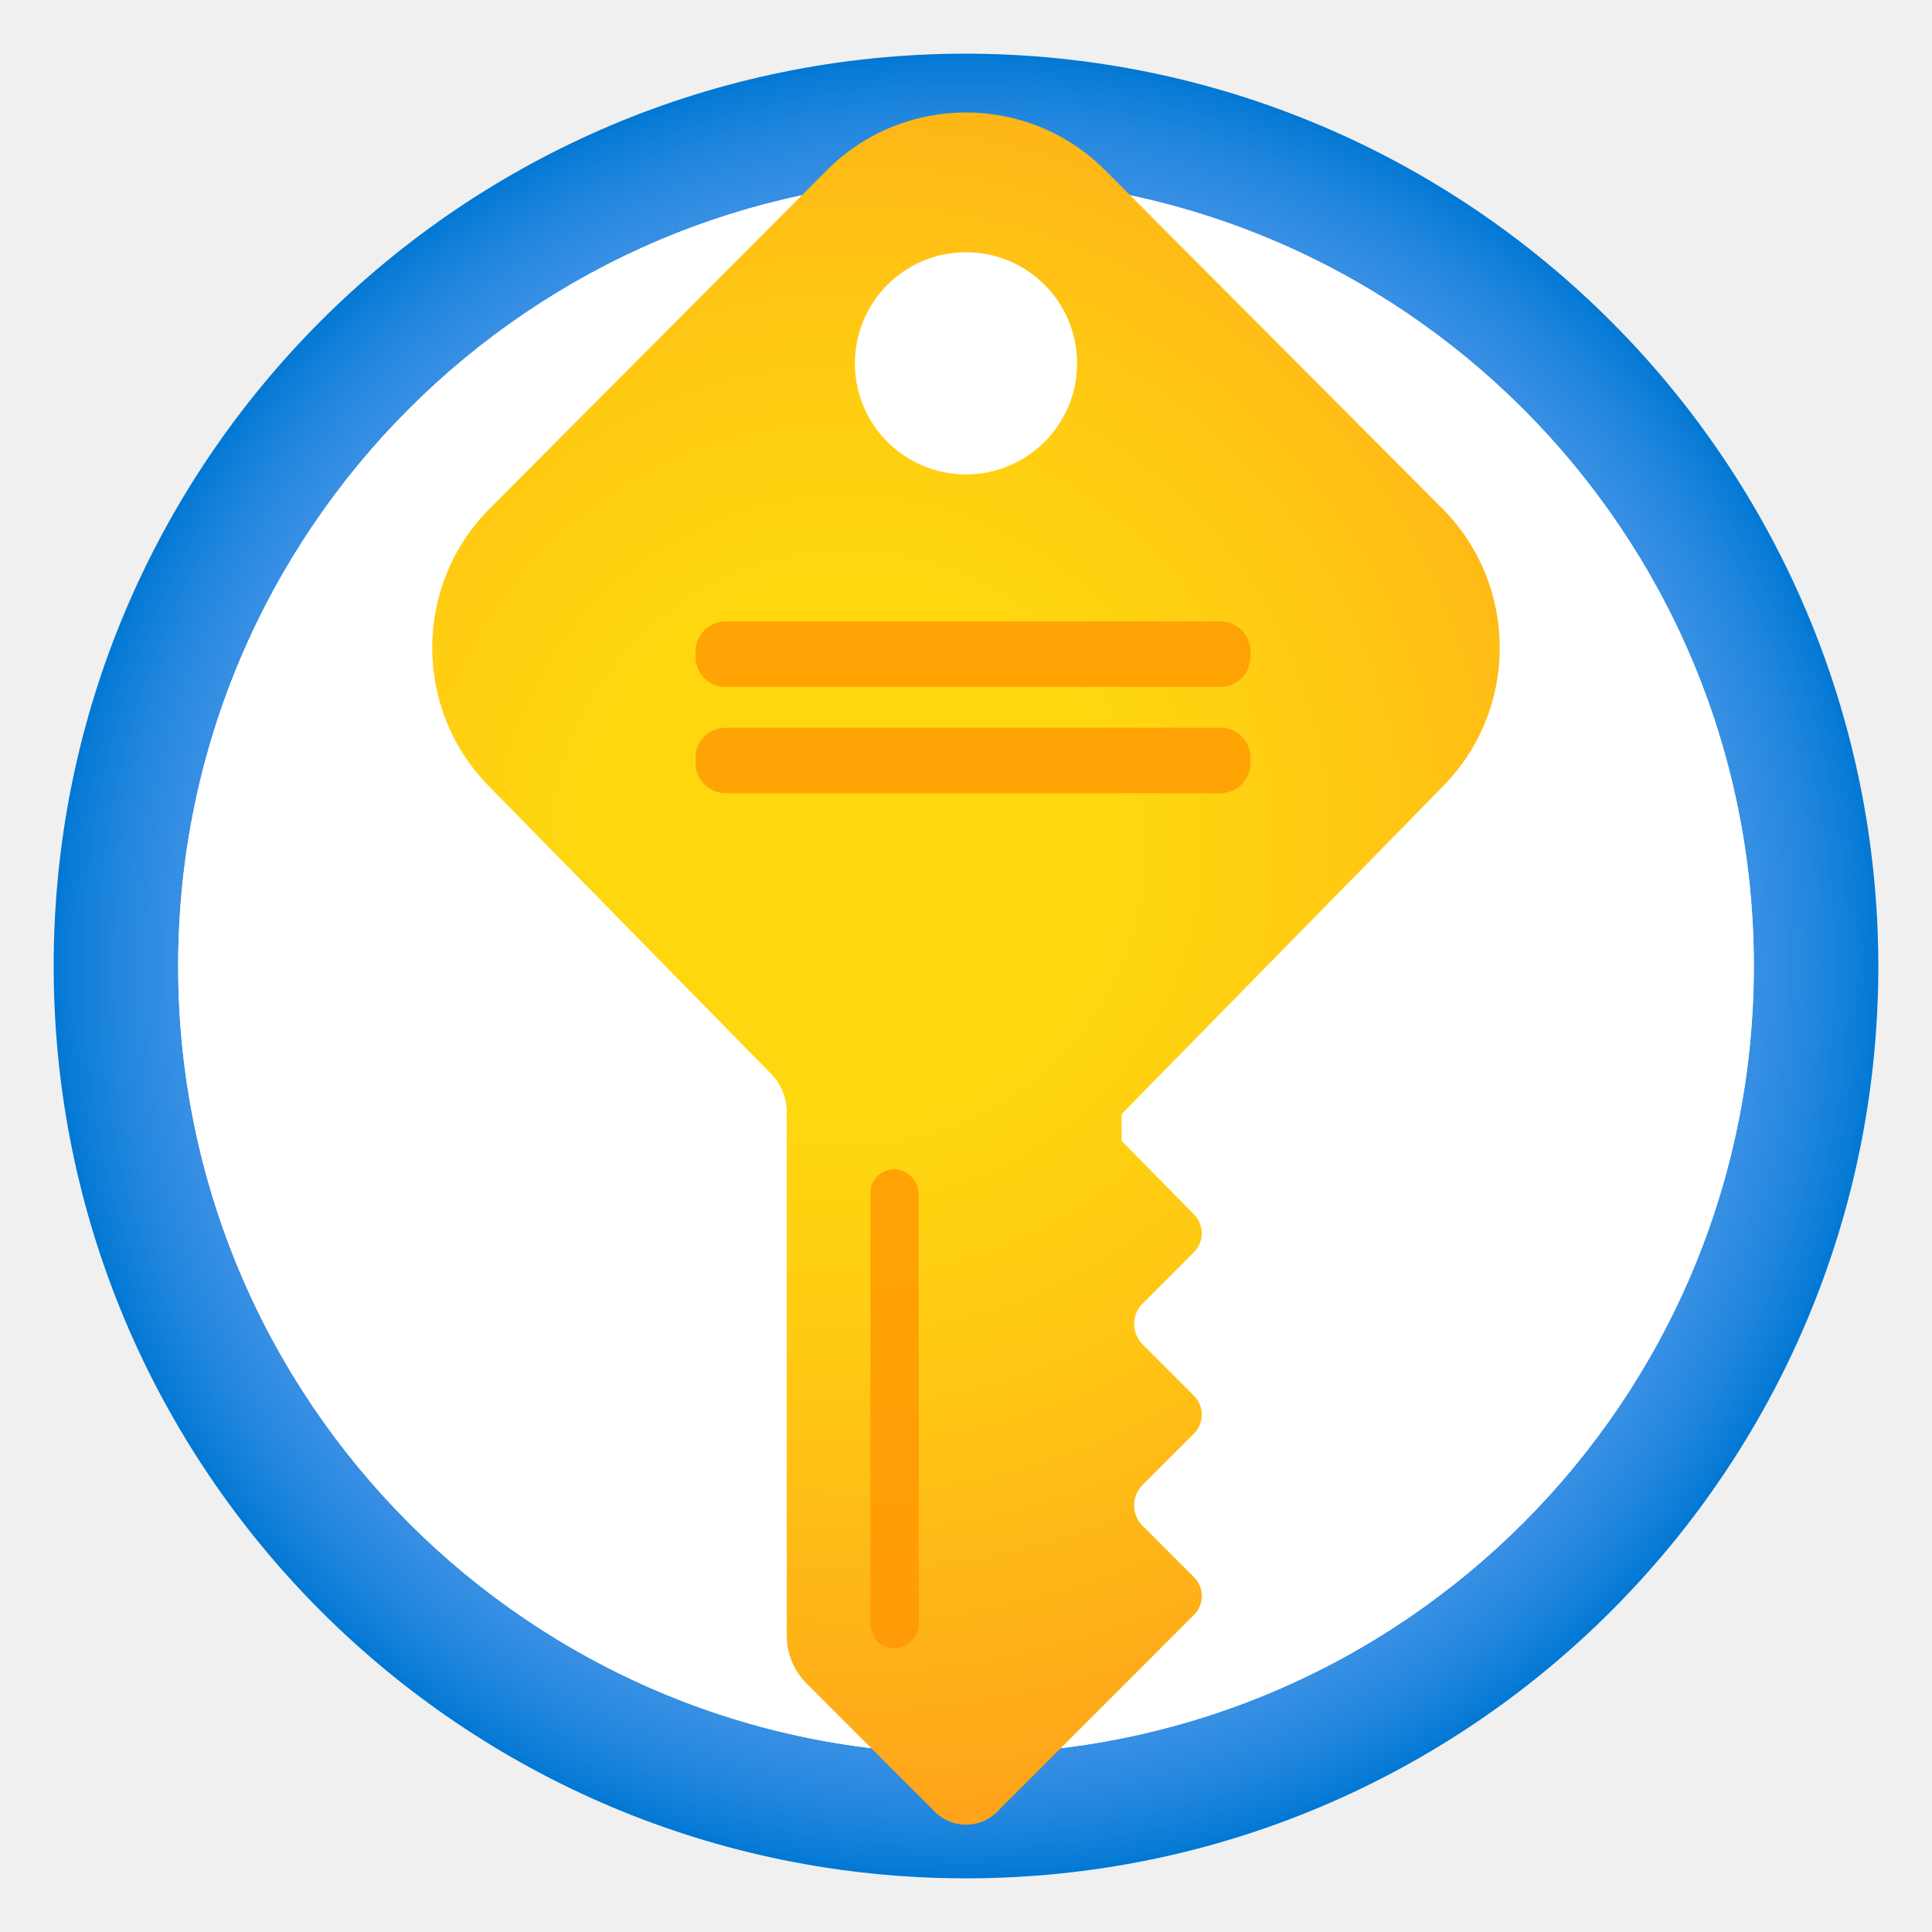
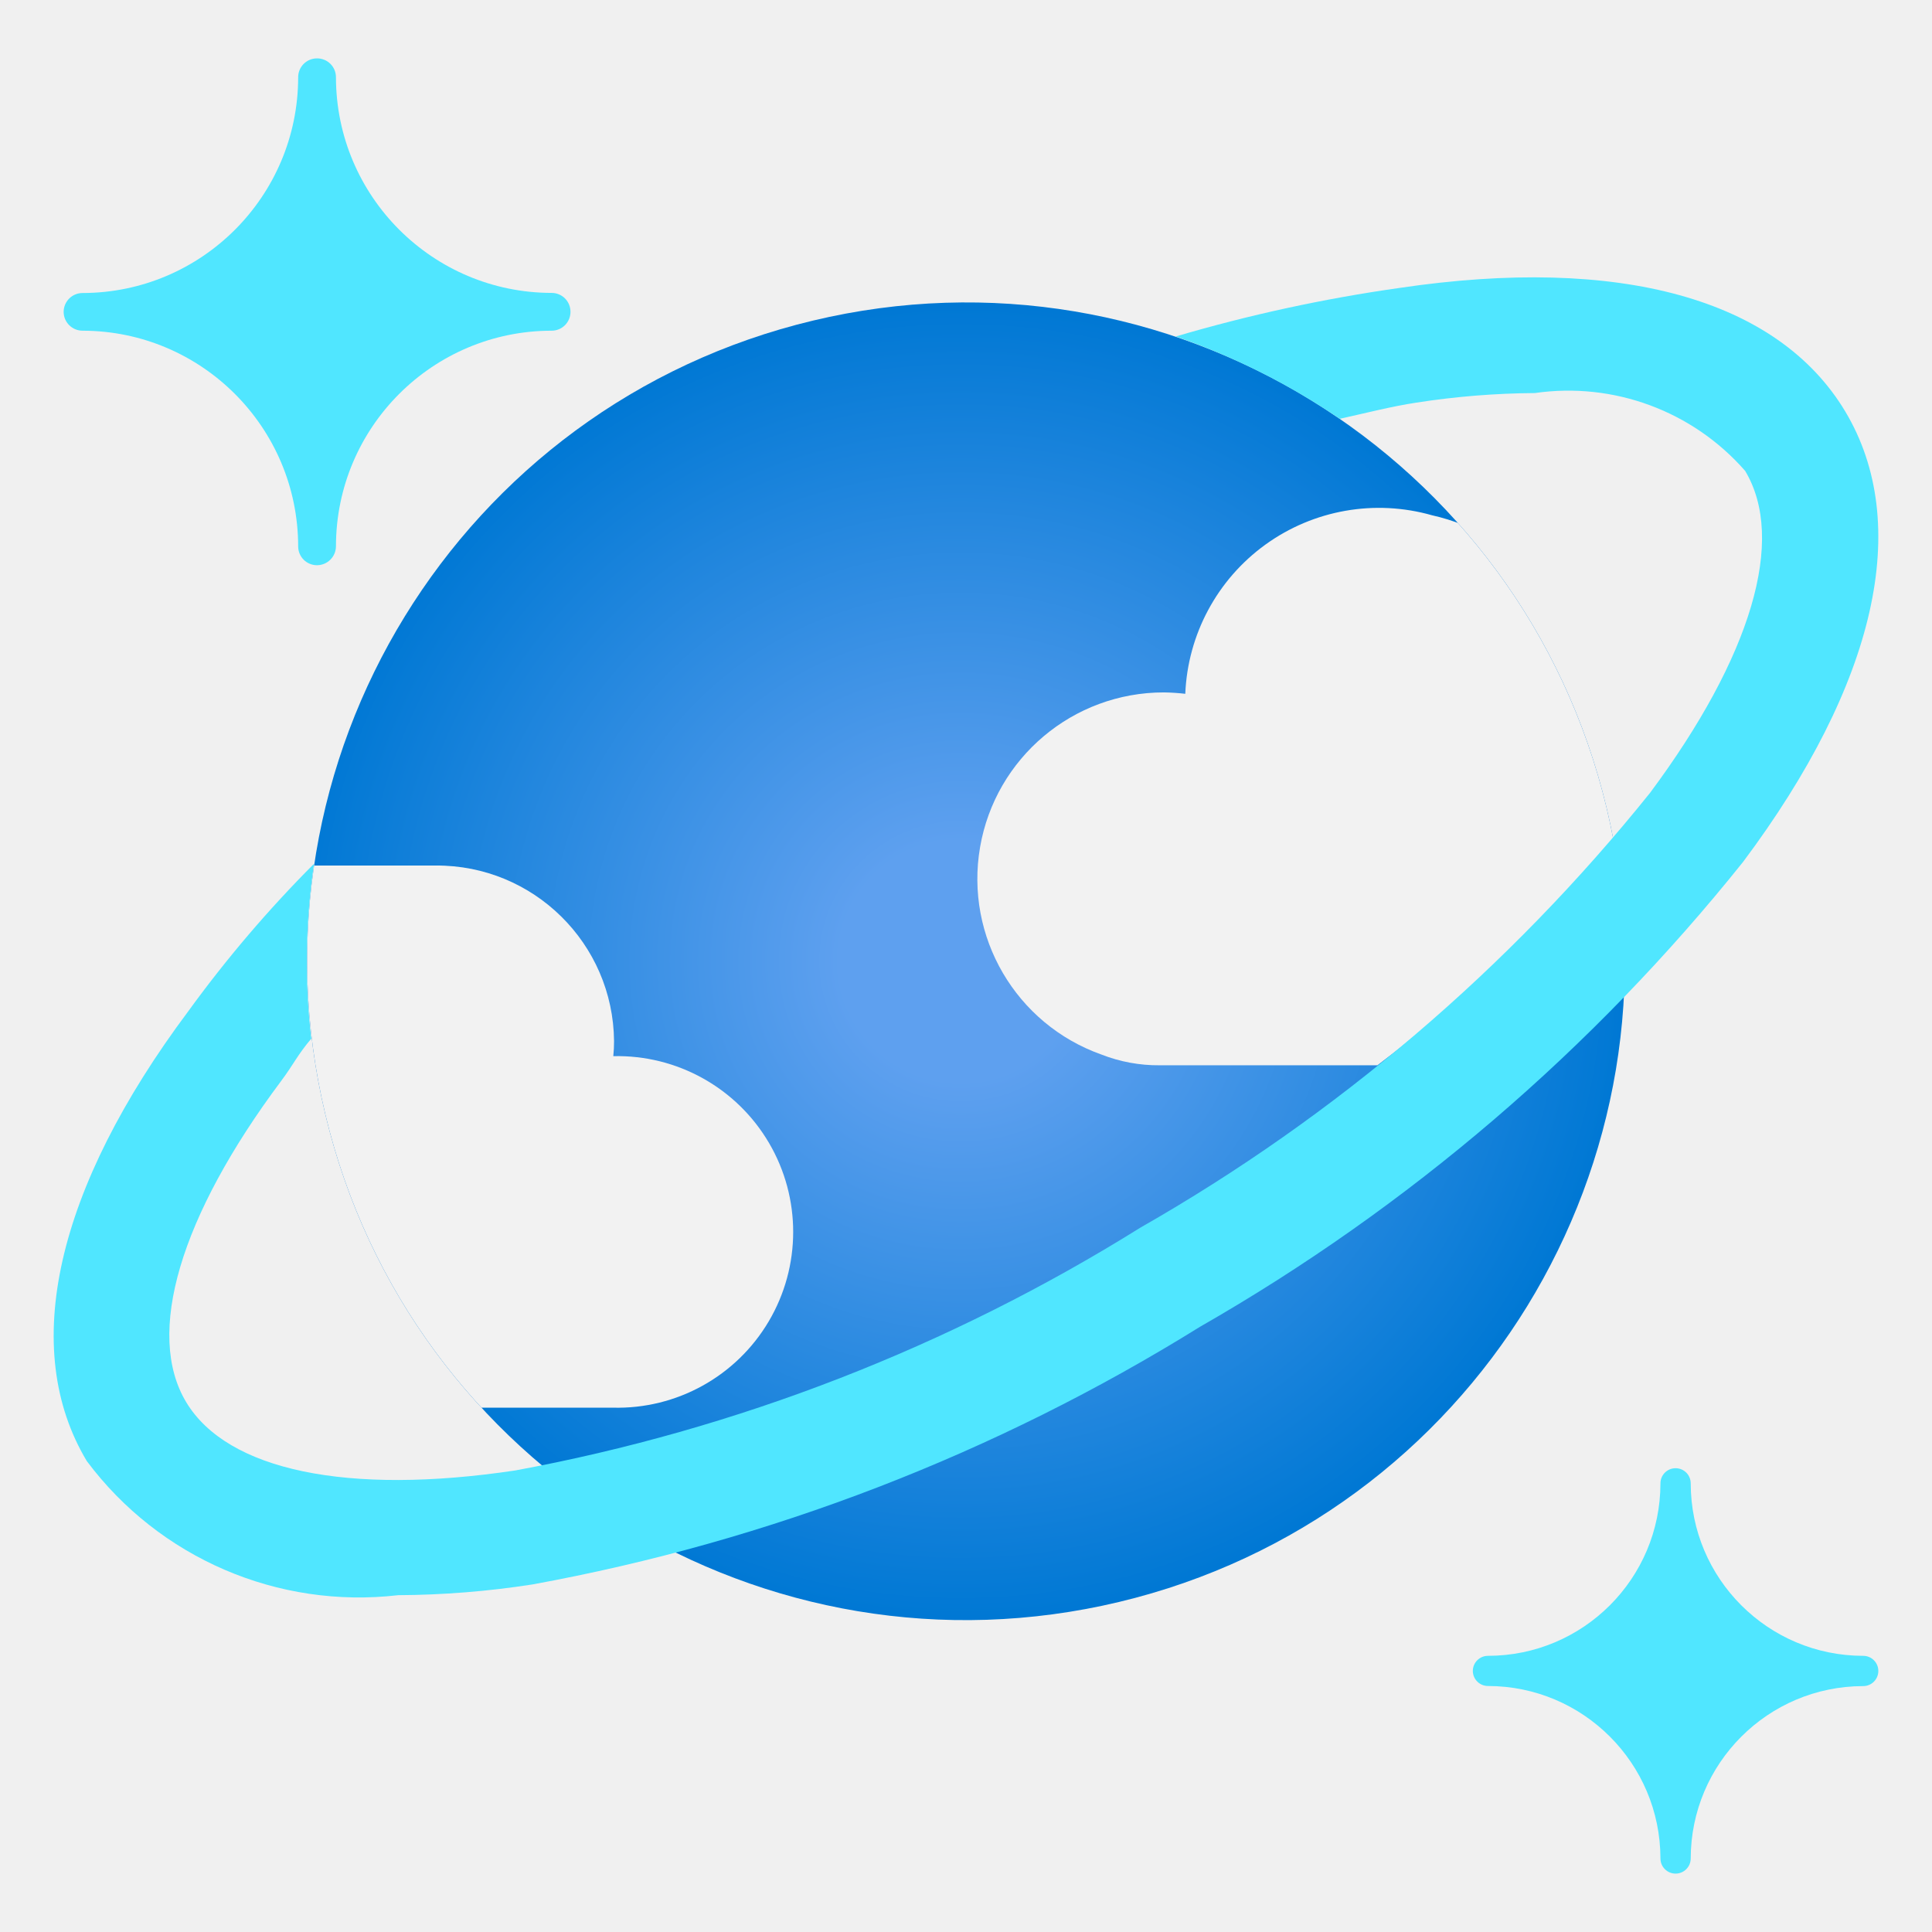
- <svg xmlns="http://www.w3.org/2000/svg" id="bc93169a-24c4-4686-9f37-c7e4f53b3d34" viewBox="0 0 18 18">
+ <svg xmlns="http://www.w3.org/2000/svg" id="b089cfca-0de1-451c-a1ca-6680ea50cb4f" viewBox="0 0 18 18">
  <defs>
-     <radialGradient id="fb114c93-7c16-4540-899a-0796041629e6" cx="9" cy="9" r="8.5" gradientUnits="userSpaceOnUse">
-       <stop offset="0.18" stop-color="#5ea0ef" />
-       <stop offset="0.56" stop-color="#5c9fee" />
-       <stop offset="0.69" stop-color="#559ced" />
-       <stop offset="0.78" stop-color="#4a97e9" />
-       <stop offset="0.86" stop-color="#3990e4" />
-       <stop offset="0.93" stop-color="#2387de" />
-       <stop offset="0.99" stop-color="#087bd6" />
+     <radialGradient id="b25d0836-964a-4c84-8c20-855f66e8345e" cx="-105.006" cy="-10.409" r="5.954" gradientTransform="translate(117.739 19.644) scale(1.036 1.027)" gradientUnits="userSpaceOnUse">
+       <stop offset="0.183" stop-color="#5ea0ef" />
      <stop offset="1" stop-color="#0078d4" />
    </radialGradient>
-     <radialGradient id="ec478bd3-5b38-4e7f-b661-11f355578bff" cx="38.95" cy="182.07" r="9.88" gradientTransform="translate(-28.71 -163.24) scale(0.94 0.94)" gradientUnits="userSpaceOnUse">
-       <stop offset="0.27" stop-color="#ffd70f" />
-       <stop offset="0.49" stop-color="#ffcb12" />
-       <stop offset="0.88" stop-color="#feac19" />
-       <stop offset="1" stop-color="#fea11b" />
-     </radialGradient>
+     <clipPath id="b36c7f5d-2ef1-4760-8a25-eeb9661f4e47">
+       <path d="M14.969,7.53A6.137,6.137,0,1,1,7.574,2.987,6.137,6.137,0,0,1,14.969,7.53Z" fill="none" />
+     </clipPath>
  </defs>
-   <path id="aacf8311-a317-400f-b613-74bd00da5ce3" d="M9,.5A8.5,8.5,0,1,0,17.5,9,8.51,8.51,0,0,0,9,.5ZM9,16.34A7.34,7.34,0,1,1,16.34,9,7.34,7.34,0,0,1,9,16.34Z" fill="url(#fb114c93-7c16-4540-899a-0796041629e6)" />
-   <circle cx="9" cy="9" r="7.34" fill="#fff" />
+   <path d="M2.954,5.266a.175.175,0,0,1-.176-.176h0A2.012,2.012,0,0,0,.769,3.081a.176.176,0,0,1-.176-.175h0a.176.176,0,0,1,.176-.176A2.012,2.012,0,0,0,2.778.72.175.175,0,0,1,2.954.544h0A.175.175,0,0,1,3.13.72h0A2.012,2.012,0,0,0,5.139,2.729a.175.175,0,0,1,.176.176h0a.175.175,0,0,1-.176.176h0A2.011,2.011,0,0,0,3.13,5.09.177.177,0,0,1,2.954,5.266Z" fill="#50e6ff" />
+   <path d="M15.611,17.456a.141.141,0,0,1-.141-.141h0a1.609,1.609,0,0,0-1.607-1.607.141.141,0,0,1-.141-.14h0a.141.141,0,0,1,.141-.141h0a1.608,1.608,0,0,0,1.607-1.607.141.141,0,0,1,.141-.141h0a.141.141,0,0,1,.141.141h0a1.608,1.608,0,0,0,1.607,1.607.141.141,0,1,1,0,.282h0a1.609,1.609,0,0,0-1.607,1.607A.141.141,0,0,1,15.611,17.456Z" fill="#50e6ff" />
  <g>
-     <path id="bd983c41-db73-40ec-a4f4-da1213fc9924" d="M13.44,7.33a1.84,1.84,0,0,0,0-2.59h0L10.29,1.58a1.83,1.83,0,0,0-2.58,0h0L4.56,4.74a1.84,1.84,0,0,0,0,2.59L7.18,10a.51.51,0,0,1,.15.36v4.88a.63.63,0,0,0,.18.44l1.2,1.2a.41.41,0,0,0,.58,0l1.16-1.16h0l.68-.68a.25.25,0,0,0,0-.34l-.49-.49a.27.27,0,0,1,0-.37l.49-.49a.25.25,0,0,0,0-.34l-.49-.49a.27.27,0,0,1,0-.37l.49-.49a.25.25,0,0,0,0-.34l-.68-.69v-.25ZM9,2.35A1,1,0,0,1,9,4.42,1,1,0,1,1,9,2.35Z" fill="url(#ec478bd3-5b38-4e7f-b661-11f355578bff)" />
-     <path id="ad2e7e44-9bfd-4775-8bf4-8ef26a544921" d="M8.18,15.3h0a.23.23,0,0,0,.38-.17v-4a.24.24,0,0,0-.11-.2h0a.22.22,0,0,0-.34.2v4A.28.28,0,0,0,8.18,15.3Z" fill="#ff9300" opacity="0.75" />
-     <rect id="a996fbff-3936-4b24-b407-369336c143ba" x="6.48" y="5.79" width="5.17" height="0.61" rx="0.28" fill="#ff9300" opacity="0.75" />
-     <rect id="bb12d31c-3352-4a18-87dd-a169a4a8721d" x="6.48" y="6.78" width="5.17" height="0.61" rx="0.28" fill="#ff9300" opacity="0.75" />
+     <path d="M14.969,7.53A6.137,6.137,0,1,1,7.574,2.987,6.137,6.137,0,0,1,14.969,7.53Z" fill="url(#b25d0836-964a-4c84-8c20-855f66e8345e)" />
+     <g clip-path="url(#b36c7f5d-2ef1-4760-8a25-eeb9661f4e47)">
+       <path d="M5.709,13.115A1.638,1.638,0,1,0,5.714,9.84,1.307,1.307,0,0,0,5.721,9.7,1.651,1.651,0,0,0,4.06,8.064H2.832a6.251,6.251,0,0,0,1.595,5.051Z" fill="#f2f2f2" />
+       <path d="M15.045,7.815c0-.015,0-.03-.007-.044a5.978,5.978,0,0,0-1.406-2.88,1.825,1.825,0,0,0-.289-.09,1.806,1.806,0,0,0-2.3,1.663,2,2,0,0,0-.2-.013,1.737,1.737,0,0,0-.581,3.374,1.451,1.451,0,0,0,.541.1h2.03A13.453,13.453,0,0,0,15.045,7.815Z" fill="#f2f2f2" />
+     </g>
  </g>
+   <path d="M17.191,3.832c-.629-1.047-2.1-1.455-4.155-1.149a14.606,14.606,0,0,0-2.082.452,6.456,6.456,0,0,1,1.528.767c.241-.053.483-.116.715-.151A7.49,7.49,0,0,1,14.3,3.662a2.188,2.188,0,0,1,1.959.725h0c.383.638.06,1.729-.886,3a16.723,16.723,0,0,1-4.749,4.051A16.758,16.758,0,0,1,4.8,13.7c-1.564.234-2.682,0-3.065-.636s-.06-1.73.886-2.995c.117-.157.146-.234.279-.392a6.252,6.252,0,0,1,.026-1.63A11.552,11.552,0,0,0,1.756,9.419C.517,11.076.181,12.566.809,13.613a3.165,3.165,0,0,0,2.9,1.249,8.434,8.434,0,0,0,1.251-.1,17.855,17.855,0,0,0,6.219-2.4,17.808,17.808,0,0,0,5.061-4.332C17.483,6.369,17.819,4.88,17.191,3.832Z" fill="#50e6ff" />
</svg>
